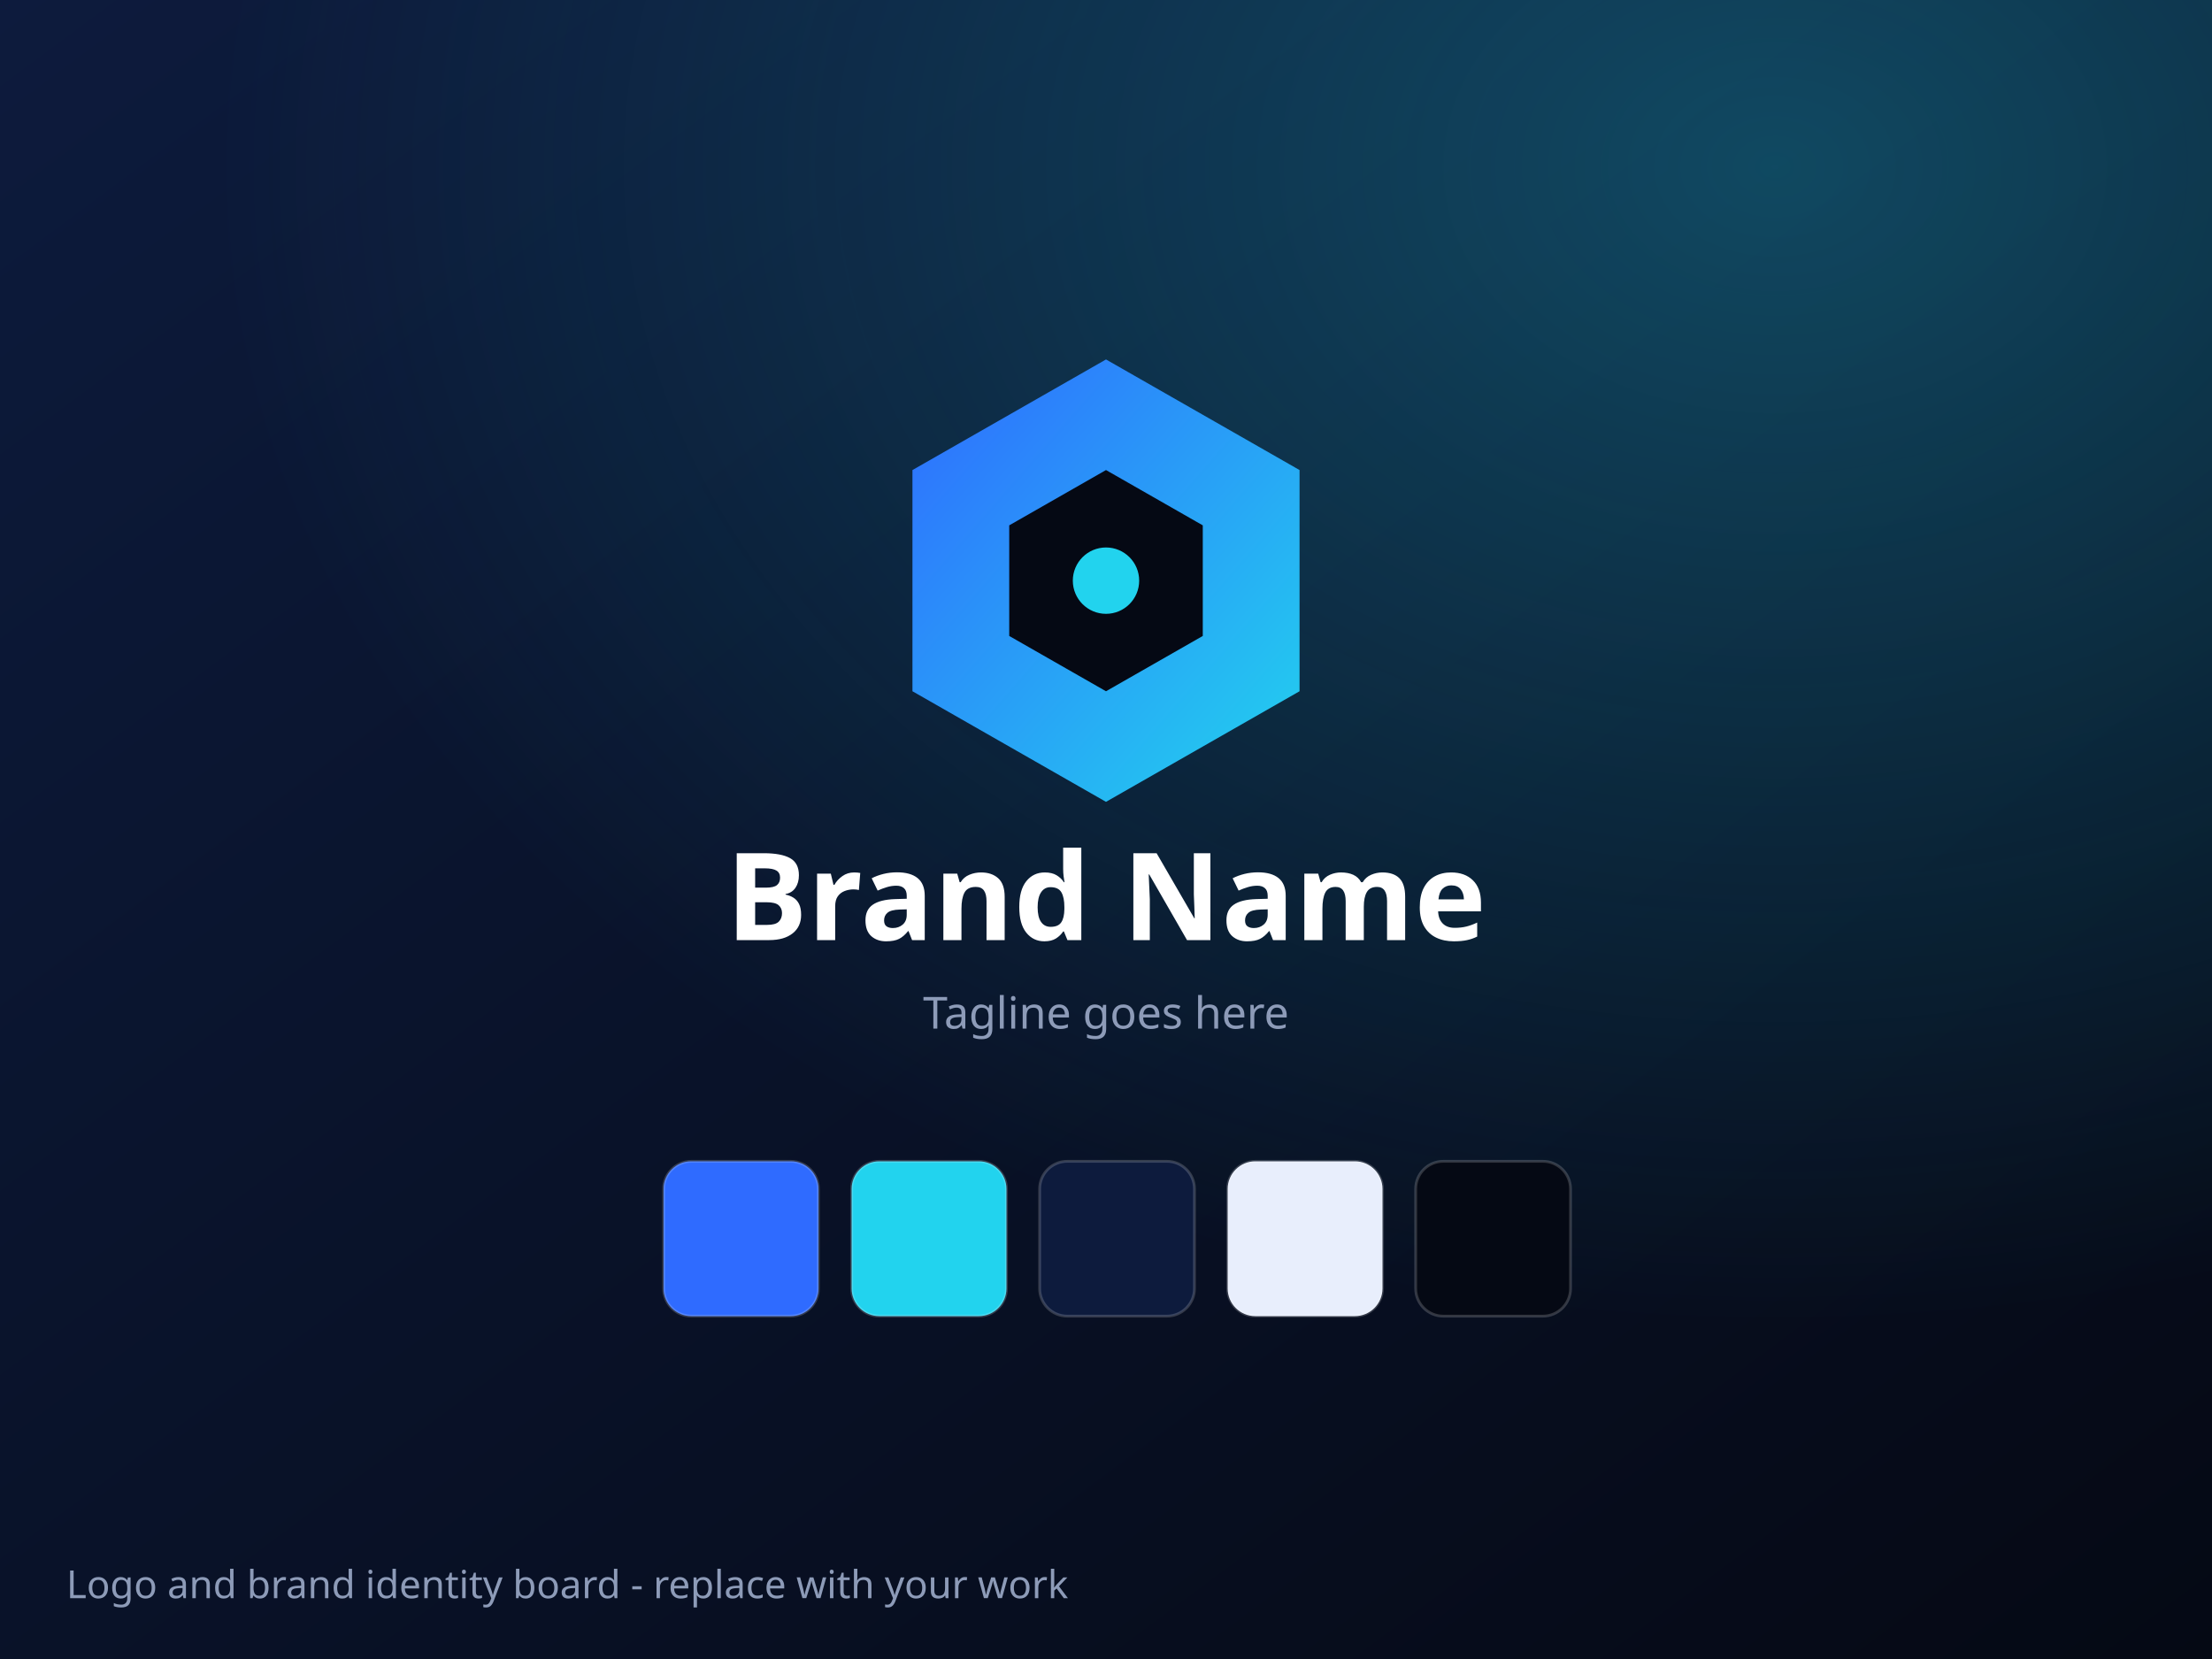
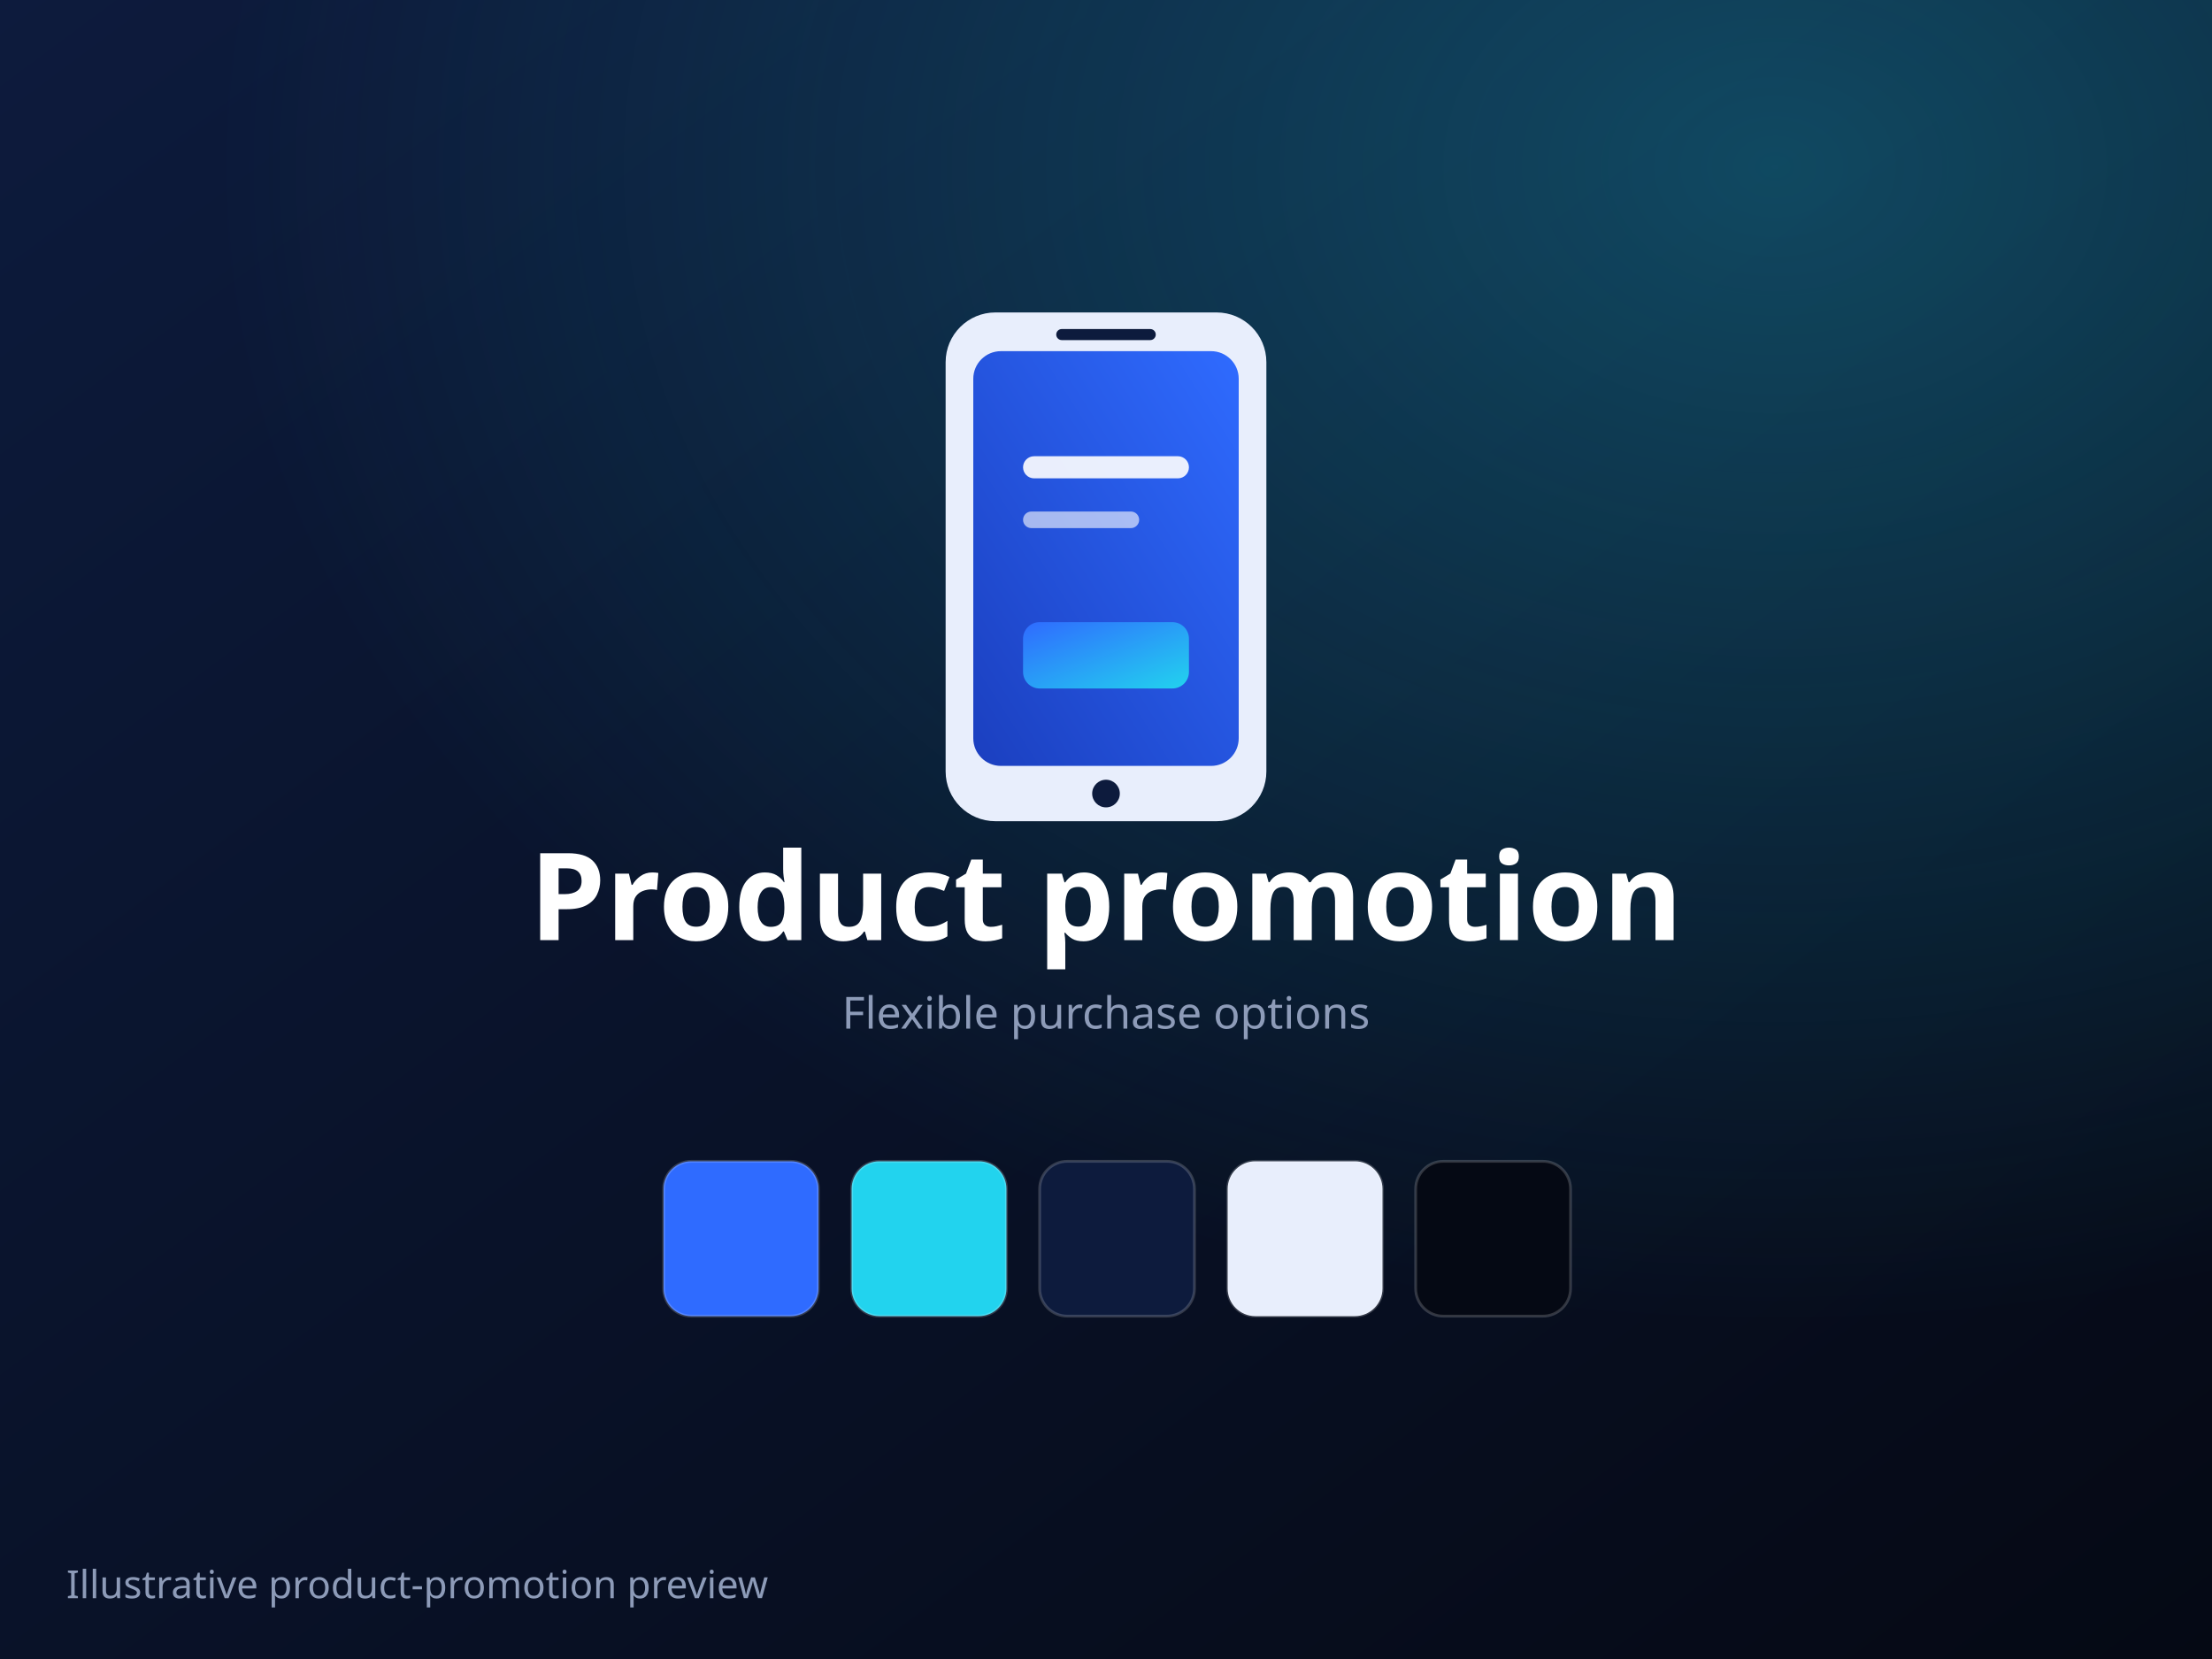
- <svg xmlns="http://www.w3.org/2000/svg" viewBox="0 0 800 600" role="img" aria-label="Logo and brand identity board">
+ <svg xmlns="http://www.w3.org/2000/svg" viewBox="0 0 800 600" role="img" aria-label="Illustrative retail product promotion">
  <defs>
    <linearGradient id="bg" x1="0" y1="0" x2="1" y2="1">
      <stop offset="0" stop-color="#0d1b3d" />
      <stop offset="1" stop-color="#050914" />
    </linearGradient>
    <linearGradient id="ac" x1="0" y1="0" x2="1" y2="1">
      <stop offset="0" stop-color="#2f6bff" />
      <stop offset="1" stop-color="#22d3ee" />
    </linearGradient>
    <linearGradient id="ac2" x1="0" y1="1" x2="1" y2="0">
      <stop offset="0" stop-color="#1b3fbf" />
      <stop offset="1" stop-color="#2f6bff" />
    </linearGradient>
    <radialGradient id="gl" cx=".8" cy=".1" r=".7">
      <stop offset="0" stop-color="#22d3ee" stop-opacity=".28" />
      <stop offset="1" stop-color="#22d3ee" stop-opacity="0" />
    </radialGradient>
  </defs>
  <rect width="800" height="600" fill="url(#bg)" />
  <rect width="800" height="600" fill="url(#gl)" />
-   <g transform="translate(400 210)">
-     <polygon points="0,-80 70,-40 70,40 0,80 -70,40 -70,-40" fill="url(#ac)" />
-     <polygon points="0,-40 35,-20 35,20 0,40 -35,20 -35,-20" fill="#050914" />
-     <circle r="12" fill="#22d3ee" />
+   <g transform="translate(400 205)">
+     <rect x="-58" y="-92" width="116" height="184" rx="18" fill="#e8eefc" />
+     <rect x="-48" y="-78" width="96" height="150" rx="10" fill="url(#ac2)" />
+     <rect x="-18" y="-86" width="36" height="4" rx="2" fill="#0d1b3d" />
+     <circle cy="82" r="5" fill="#0d1b3d" />
+     <rect x="-30" y="-40" width="60" height="8" rx="4" fill="#fff" fill-opacity=".9" />
+     <rect x="-30" y="-20" width="42" height="6" rx="3" fill="#fff" fill-opacity=".6" />
+     <rect x="-30" y="20" width="60" height="24" rx="6" fill="url(#ac)" />
  </g>
-   <text x="400" y="340" text-anchor="middle" font-family="sans-serif" font-weight="700" font-size="44" fill="#fff">Brand Name</text>
-   <text x="400" y="372" text-anchor="middle" font-family="sans-serif" font-size="16" fill="#8d9bb8">Tagline goes here</text>
+   <text x="400" y="340" text-anchor="middle" font-family="sans-serif" font-weight="700" font-size="44" fill="#fff">Product promotion</text>
+   <text x="400" y="372" text-anchor="middle" font-family="sans-serif" font-size="16" fill="#8d9bb8">Flexible purchase options</text>
  <rect x="240" y="420" width="56" height="56" rx="10" fill="#2f6bff" stroke="#fff" stroke-opacity=".18" />
  <rect x="308" y="420" width="56" height="56" rx="10" fill="#22d3ee" stroke="#fff" stroke-opacity=".18" />
  <rect x="376" y="420" width="56" height="56" rx="10" fill="#0d1b3d" stroke="#fff" stroke-opacity=".18" />
  <rect x="444" y="420" width="56" height="56" rx="10" fill="#e8eefc" stroke="#fff" stroke-opacity=".18" />
  <rect x="512" y="420" width="56" height="56" rx="10" fill="#050914" stroke="#fff" stroke-opacity=".18" />
-   <text x="24" y="578" font-family="sans-serif" font-size="14" fill="#8d9bb8">Logo and brand identity board - replace with your work</text>
+   <text x="24" y="578" font-family="sans-serif" font-size="14" fill="#8d9bb8">Illustrative product-promotion preview</text>
</svg>
